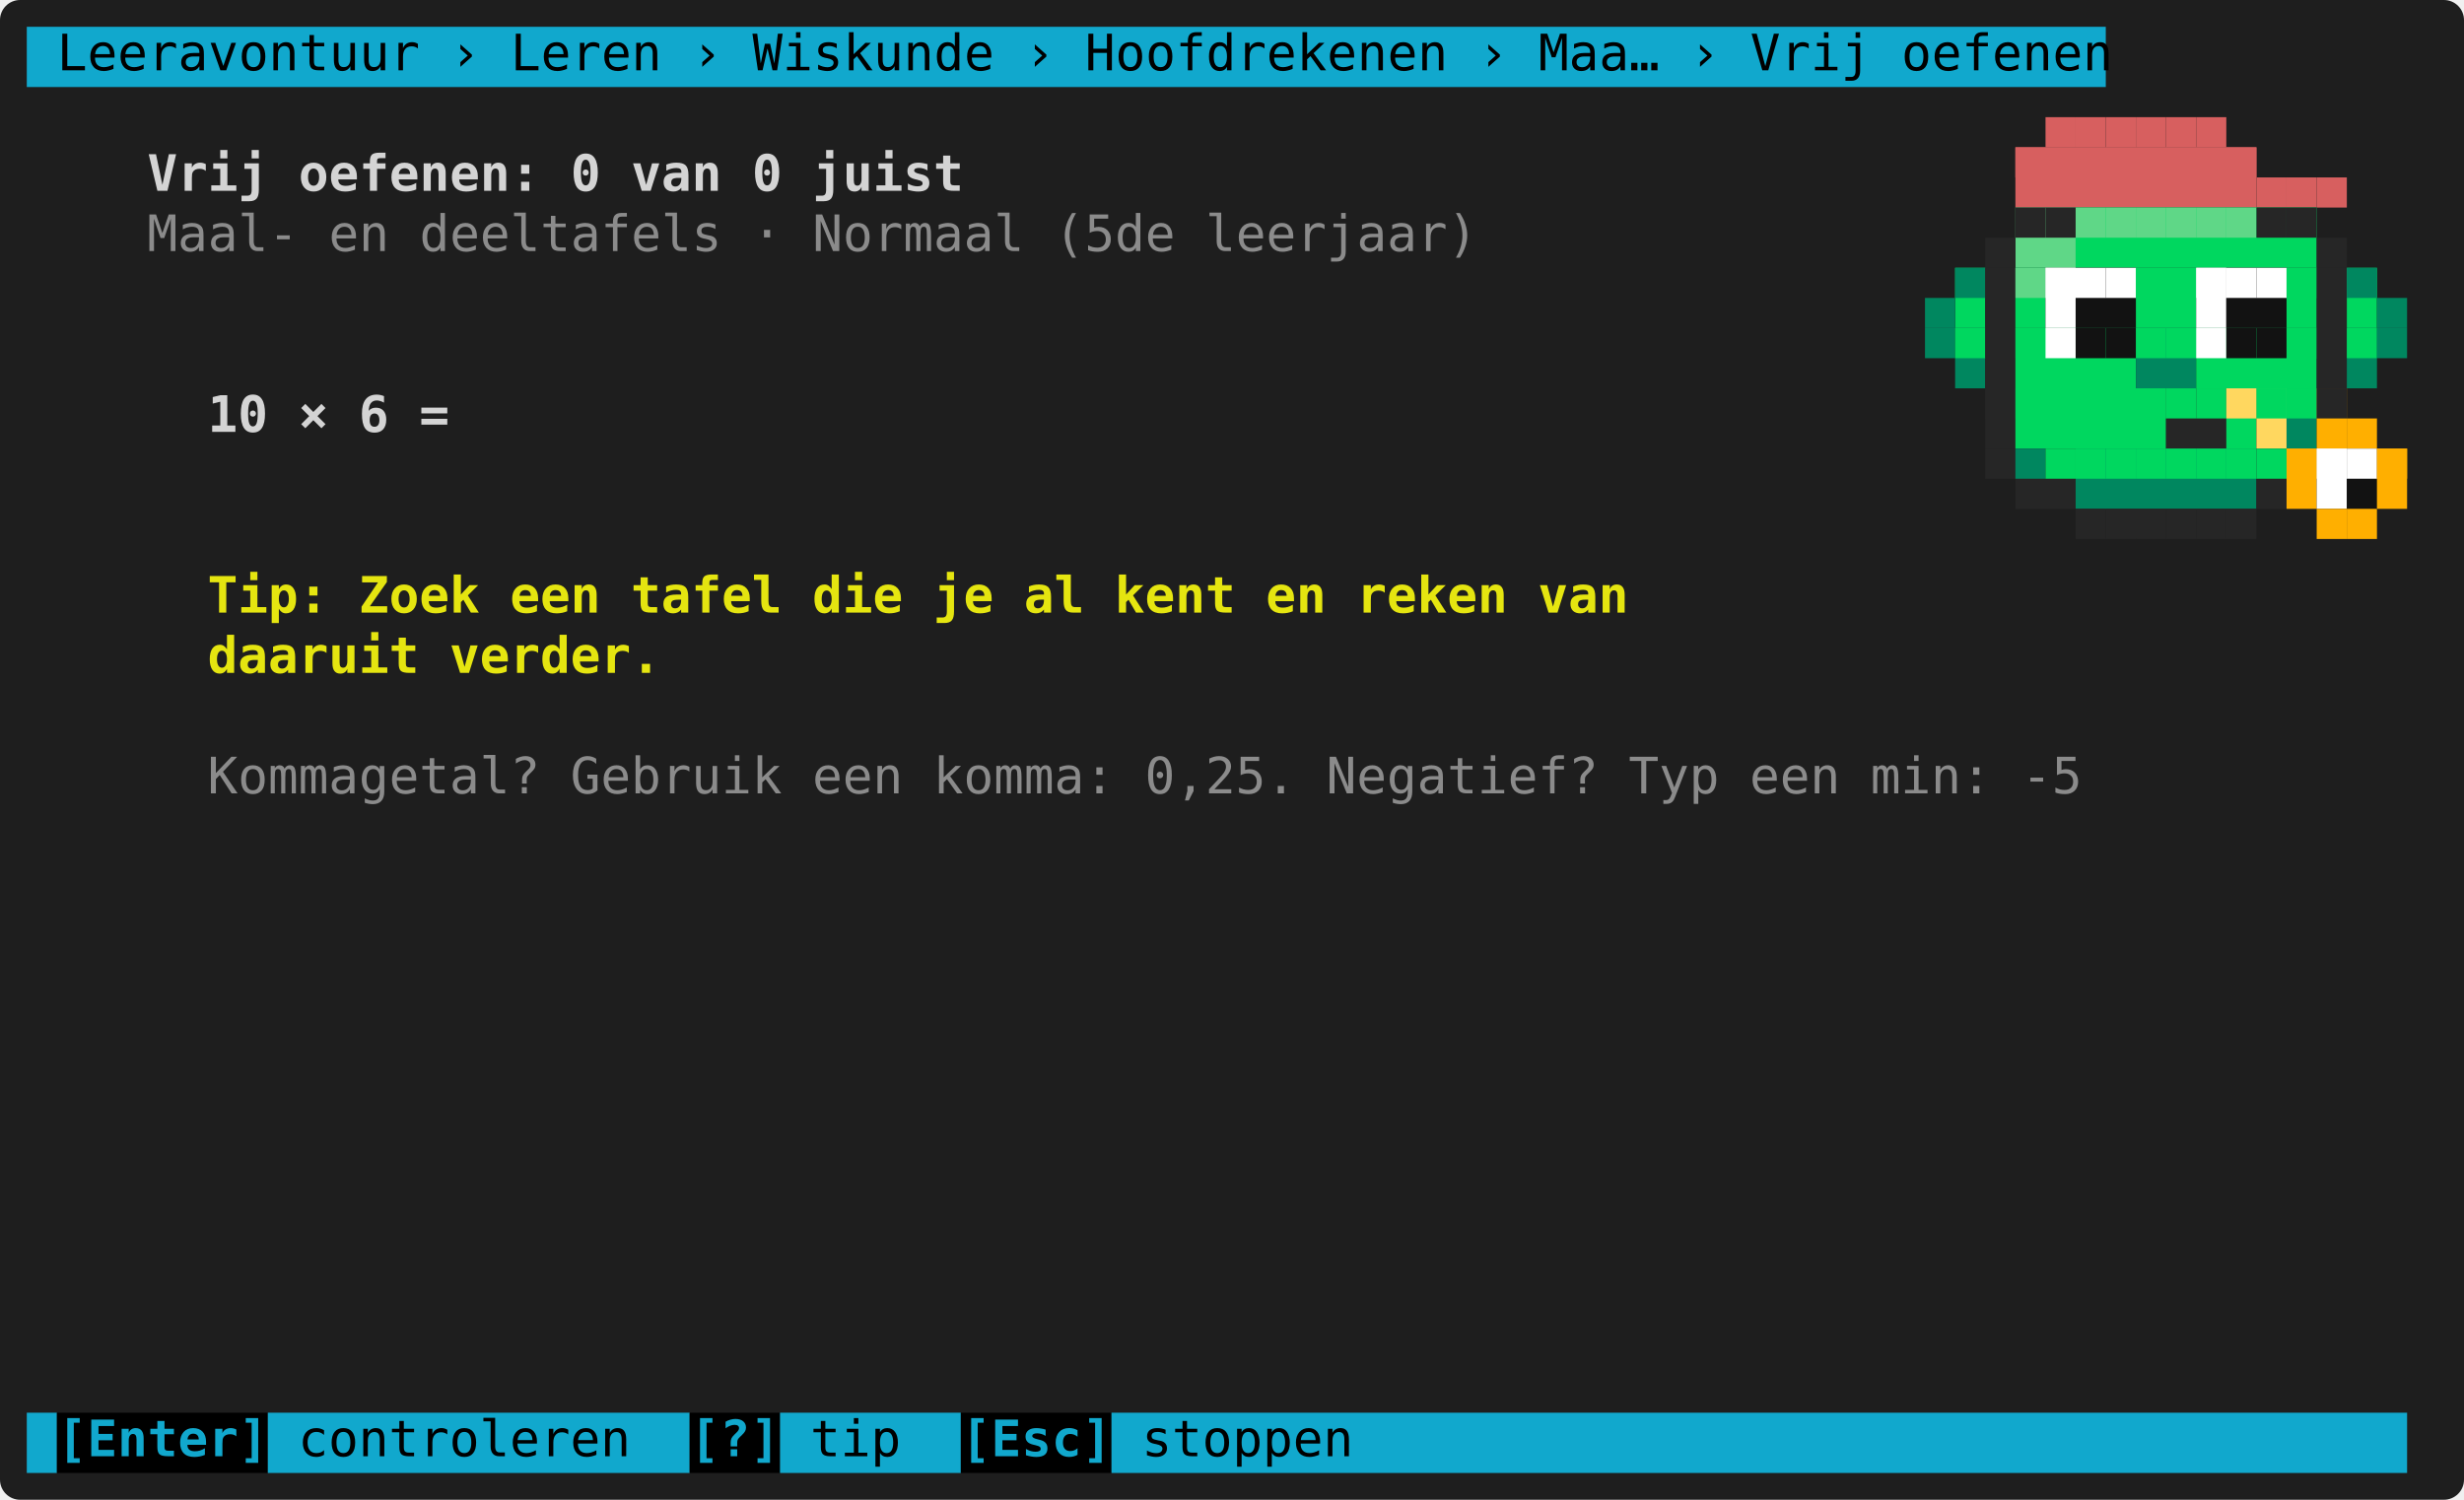
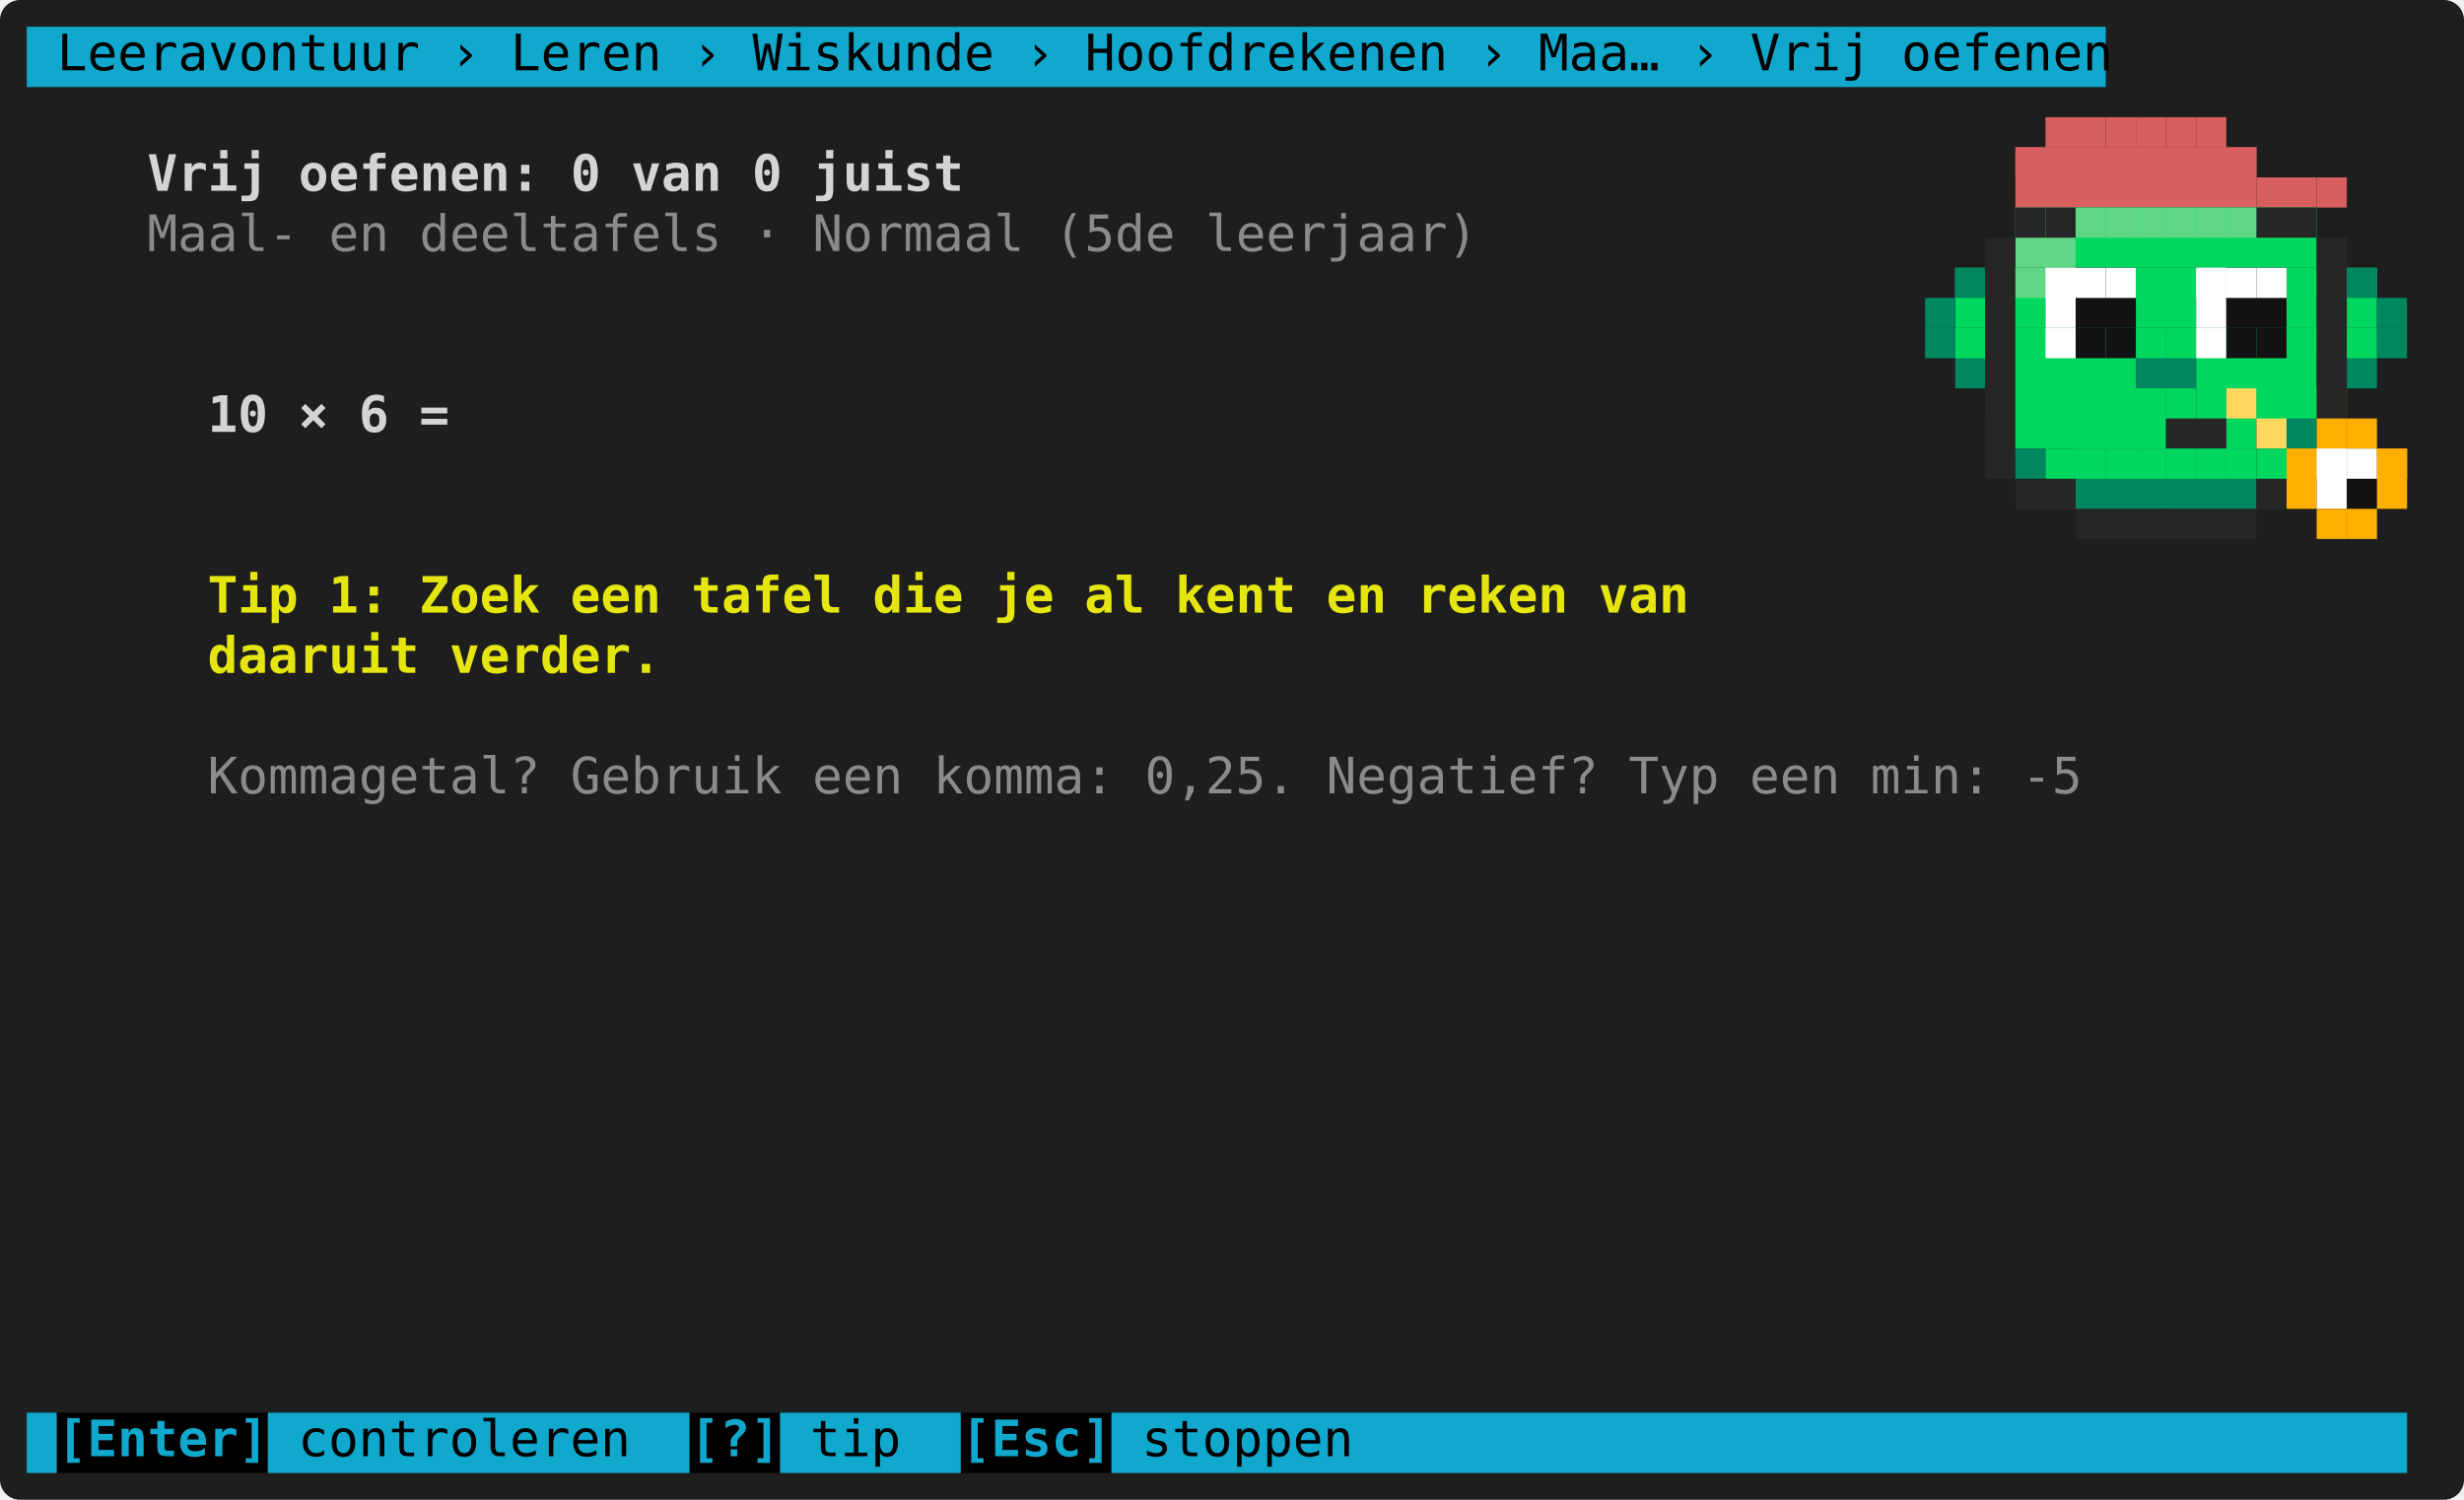
<svg xmlns="http://www.w3.org/2000/svg" width="736" height="448" viewBox="0 0 736 448" role="img" aria-label="Een tip met ?">
  <rect width="736" height="448" rx="6" fill="#1e1e1e" />
  <g font-family="DejaVu Sans Mono, Menlo, Consolas, monospace" font-size="15">
    <rect x="8" y="8" width="621" height="18" fill="#11a8cd" />
    <text x="8" y="21" textLength="621" lengthAdjust="spacingAndGlyphs" xml:space="preserve" fill="#000000"> Leeravontuur › Leren › Wiskunde › Hoofdrekenen › Maa… › Vrij oefenen</text>
    <rect x="611" y="35" width="9" height="9" fill="#d75f5f" />
    <rect x="620" y="35" width="9" height="9" fill="#d75f5f" />
    <rect x="629" y="35" width="9" height="9" fill="#d75f5f" />
    <rect x="638" y="35" width="9" height="9" fill="#d75f5f" />
    <rect x="647" y="35" width="9" height="9" fill="#d75f5f" />
    <rect x="656" y="35" width="9" height="9" fill="#d75f5f" />
    <rect x="602" y="44" width="72" height="18" fill="#d75f5f" />
    <rect x="602" y="44" width="9" height="9" fill="#d75f5f" />
    <rect x="611" y="44" width="9" height="9" fill="#d75f5f" />
    <rect x="620" y="44" width="9" height="9" fill="#d75f5f" />
    <rect x="629" y="44" width="9" height="9" fill="#d75f5f" />
    <rect x="638" y="44" width="9" height="9" fill="#d75f5f" />
    <rect x="647" y="44" width="9" height="9" fill="#d75f5f" />
    <rect x="656" y="44" width="9" height="9" fill="#d75f5f" />
    <rect x="665" y="44" width="9" height="9" fill="#d75f5f" />
    <rect x="674" y="53" width="9" height="9" fill="#d75f5f" />
    <rect x="683" y="53" width="9" height="9" fill="#d75f5f" />
    <rect x="692" y="53" width="9" height="9" fill="#d75f5f" />
    <text x="44" y="57" textLength="243" lengthAdjust="spacingAndGlyphs" xml:space="preserve" fill="#d4d4d4" font-weight="bold">Vrij oefenen: 0 van 0 juist</text>
    <rect x="602" y="62" width="18" height="18" fill="#5fd787" />
    <rect x="620" y="62" width="72" height="18" fill="#00d75f" />
    <rect x="593" y="71" width="9" height="9" fill="#262626" />
    <rect x="602" y="62" width="9" height="9" fill="#262626" />
    <rect x="611" y="62" width="9" height="9" fill="#262626" />
    <rect x="620" y="62" width="9" height="9" fill="#5fd787" />
    <rect x="629" y="62" width="9" height="9" fill="#5fd787" />
    <rect x="638" y="62" width="9" height="9" fill="#5fd787" />
    <rect x="647" y="62" width="9" height="9" fill="#5fd787" />
    <rect x="656" y="62" width="9" height="9" fill="#5fd787" />
    <rect x="665" y="62" width="9" height="9" fill="#5fd787" />
    <rect x="674" y="62" width="9" height="9" fill="#262626" />
    <rect x="683" y="62" width="9" height="9" fill="#262626" />
    <rect x="692" y="71" width="9" height="9" fill="#262626" />
    <text x="44" y="75" textLength="396" lengthAdjust="spacingAndGlyphs" xml:space="preserve" fill="#d4d4d4" opacity="0.6">Maal- en deeltafels · Normaal (5de leerjaar)</text>
    <rect x="584" y="80" width="9" height="18" fill="#00d75f" />
    <rect x="593" y="80" width="9" height="18" fill="#262626" />
    <rect x="602" y="80" width="9" height="18" fill="#00d75f" />
    <rect x="611" y="80" width="9" height="18" fill="#ffffff" />
    <rect x="620" y="80" width="18" height="18" fill="#121212" />
    <rect x="638" y="80" width="18" height="18" fill="#00d75f" />
    <rect x="656" y="80" width="9" height="18" fill="#ffffff" />
    <rect x="665" y="80" width="18" height="18" fill="#121212" />
    <rect x="683" y="80" width="9" height="18" fill="#00d75f" />
    <rect x="692" y="80" width="9" height="18" fill="#262626" />
    <rect x="701" y="80" width="9" height="18" fill="#00d75f" />
    <rect x="575" y="89" width="9" height="9" fill="#00875f" />
    <rect x="584" y="80" width="9" height="9" fill="#00875f" />
    <rect x="593" y="80" width="9" height="9" fill="#262626" />
    <rect x="602" y="80" width="9" height="9" fill="#5fd787" />
    <rect x="611" y="80" width="9" height="9" fill="#ffffff" />
    <rect x="620" y="80" width="9" height="9" fill="#ffffff" />
    <rect x="629" y="80" width="9" height="9" fill="#ffffff" />
    <rect x="638" y="80" width="9" height="9" fill="#00d75f" />
    <rect x="647" y="80" width="9" height="9" fill="#00d75f" />
    <rect x="656" y="80" width="9" height="9" fill="#ffffff" />
    <rect x="665" y="80" width="9" height="9" fill="#ffffff" />
    <rect x="674" y="80" width="9" height="9" fill="#ffffff" />
    <rect x="683" y="80" width="9" height="9" fill="#00d75f" />
    <rect x="692" y="80" width="9" height="9" fill="#262626" />
    <rect x="701" y="80" width="9" height="9" fill="#00875f" />
    <rect x="710" y="89" width="9" height="9" fill="#00875f" />
    <rect x="584" y="98" width="9" height="18" fill="#00875f" />
    <rect x="593" y="98" width="9" height="18" fill="#262626" />
    <rect x="602" y="98" width="36" height="18" fill="#00d75f" />
    <rect x="638" y="98" width="18" height="18" fill="#00875f" />
    <rect x="656" y="98" width="36" height="18" fill="#00d75f" />
    <rect x="692" y="98" width="9" height="18" fill="#262626" />
    <rect x="701" y="98" width="9" height="18" fill="#00875f" />
    <rect x="575" y="98" width="9" height="9" fill="#00875f" />
    <rect x="584" y="98" width="9" height="9" fill="#00d75f" />
    <rect x="593" y="98" width="9" height="9" fill="#262626" />
    <rect x="602" y="98" width="9" height="9" fill="#00d75f" />
    <rect x="611" y="98" width="9" height="9" fill="#ffffff" />
    <rect x="620" y="98" width="9" height="9" fill="#121212" />
    <rect x="629" y="98" width="9" height="9" fill="#121212" />
    <rect x="638" y="98" width="9" height="9" fill="#00d75f" />
    <rect x="647" y="98" width="9" height="9" fill="#00d75f" />
    <rect x="656" y="98" width="9" height="9" fill="#ffffff" />
    <rect x="665" y="98" width="9" height="9" fill="#121212" />
    <rect x="674" y="98" width="9" height="9" fill="#121212" />
    <rect x="683" y="98" width="9" height="9" fill="#00d75f" />
    <rect x="692" y="98" width="9" height="9" fill="#262626" />
    <rect x="701" y="98" width="9" height="9" fill="#00d75f" />
    <rect x="710" y="98" width="9" height="9" fill="#00875f" />
    <rect x="593" y="116" width="9" height="18" fill="#262626" />
    <rect x="602" y="116" width="45" height="18" fill="#00d75f" />
    <rect x="647" y="116" width="18" height="18" fill="#262626" />
    <rect x="665" y="116" width="9" height="18" fill="#00d75f" />
    <rect x="674" y="116" width="9" height="18" fill="#ffd75f" />
    <rect x="683" y="116" width="9" height="18" fill="#00875f" />
    <rect x="692" y="116" width="9" height="18" fill="#ffaf00" />
    <rect x="593" y="116" width="9" height="9" fill="#262626" />
    <rect x="602" y="116" width="9" height="9" fill="#00d75f" />
    <rect x="611" y="116" width="9" height="9" fill="#00d75f" />
    <rect x="620" y="116" width="9" height="9" fill="#00d75f" />
    <rect x="629" y="116" width="9" height="9" fill="#00d75f" />
    <rect x="638" y="116" width="9" height="9" fill="#00d75f" />
    <rect x="647" y="116" width="9" height="9" fill="#00d75f" />
    <rect x="656" y="116" width="9" height="9" fill="#00d75f" />
    <rect x="665" y="116" width="9" height="9" fill="#ffd75f" />
    <rect x="674" y="116" width="9" height="9" fill="#00d75f" />
    <rect x="683" y="116" width="9" height="9" fill="#00d75f" />
    <rect x="692" y="116" width="9" height="9" fill="#262626" />
    <rect x="701" y="125" width="9" height="9" fill="#ffaf00" />
    <text x="62" y="129" textLength="90" lengthAdjust="spacingAndGlyphs" xml:space="preserve" fill="#d4d4d4" font-weight="bold">10 × 6 =  </text>
    <rect x="602" y="134" width="18" height="18" fill="#262626" />
    <rect x="620" y="134" width="54" height="18" fill="#00875f" />
    <rect x="674" y="134" width="9" height="18" fill="#262626" />
    <rect x="683" y="134" width="9" height="18" fill="#ffaf00" />
    <rect x="692" y="134" width="9" height="18" fill="#ffffff" />
    <rect x="701" y="134" width="9" height="18" fill="#121212" />
    <rect x="710" y="134" width="9" height="18" fill="#ffaf00" />
    <rect x="593" y="134" width="9" height="9" fill="#262626" />
    <rect x="602" y="134" width="9" height="9" fill="#00875f" />
    <rect x="611" y="134" width="9" height="9" fill="#00d75f" />
    <rect x="620" y="134" width="9" height="9" fill="#00d75f" />
    <rect x="629" y="134" width="9" height="9" fill="#00d75f" />
    <rect x="638" y="134" width="9" height="9" fill="#00d75f" />
    <rect x="647" y="134" width="9" height="9" fill="#00d75f" />
    <rect x="656" y="134" width="9" height="9" fill="#00d75f" />
    <rect x="665" y="134" width="9" height="9" fill="#00d75f" />
    <rect x="674" y="134" width="9" height="9" fill="#00d75f" />
    <rect x="683" y="134" width="9" height="9" fill="#ffaf00" />
    <rect x="692" y="134" width="9" height="9" fill="#ffffff" />
    <rect x="701" y="134" width="9" height="9" fill="#ffffff" />
    <rect x="710" y="134" width="9" height="9" fill="#ffaf00" />
    <rect x="620" y="152" width="9" height="9" fill="#262626" />
    <rect x="629" y="152" width="9" height="9" fill="#262626" />
    <rect x="638" y="152" width="9" height="9" fill="#262626" />
    <rect x="647" y="152" width="9" height="9" fill="#262626" />
    <rect x="656" y="152" width="9" height="9" fill="#262626" />
    <rect x="665" y="152" width="9" height="9" fill="#262626" />
    <rect x="692" y="152" width="9" height="9" fill="#ffaf00" />
    <rect x="701" y="152" width="9" height="9" fill="#ffaf00" />
-     <text x="62" y="183" textLength="423" lengthAdjust="spacingAndGlyphs" xml:space="preserve" fill="#e5e510" font-weight="bold">Tip: Zoek een tafel die je al kent en reken van</text>
+     <text x="62" y="183" textLength="441" lengthAdjust="spacingAndGlyphs" xml:space="preserve" fill="#e5e510" font-weight="bold">Tip 1: Zoek een tafel die je al kent en reken van</text>
    <text x="62" y="201" textLength="135" lengthAdjust="spacingAndGlyphs" xml:space="preserve" fill="#e5e510" font-weight="bold">daaruit verder.</text>
    <text x="62" y="237" textLength="558" lengthAdjust="spacingAndGlyphs" xml:space="preserve" fill="#d4d4d4" opacity="0.6">Kommagetal? Gebruik een komma: 0,25. Negatief? Typ een min: -5</text>
    <rect x="8" y="422" width="9" height="18" fill="#11a8cd" />
    <rect x="17" y="422" width="63" height="18" fill="#000000" />
    <rect x="80" y="422" width="126" height="18" fill="#11a8cd" />
    <rect x="206" y="422" width="27" height="18" fill="#000000" />
    <rect x="233" y="422" width="54" height="18" fill="#11a8cd" />
    <rect x="287" y="422" width="45" height="18" fill="#000000" />
    <rect x="332" y="422" width="387" height="18" fill="#11a8cd" />
    <text x="17" y="435" textLength="63" lengthAdjust="spacingAndGlyphs" xml:space="preserve" fill="#11a8cd" font-weight="bold">[Enter]</text>
    <text x="80" y="435" textLength="126" lengthAdjust="spacingAndGlyphs" xml:space="preserve" fill="#000000"> controleren  </text>
    <text x="206" y="435" textLength="27" lengthAdjust="spacingAndGlyphs" xml:space="preserve" fill="#11a8cd" font-weight="bold">[?]</text>
    <text x="233" y="435" textLength="54" lengthAdjust="spacingAndGlyphs" xml:space="preserve" fill="#000000"> tip  </text>
    <text x="287" y="435" textLength="45" lengthAdjust="spacingAndGlyphs" xml:space="preserve" fill="#11a8cd" font-weight="bold">[Esc]</text>
    <text x="332" y="435" textLength="387" lengthAdjust="spacingAndGlyphs" xml:space="preserve" fill="#000000"> stoppen                                   </text>
  </g>
</svg>
